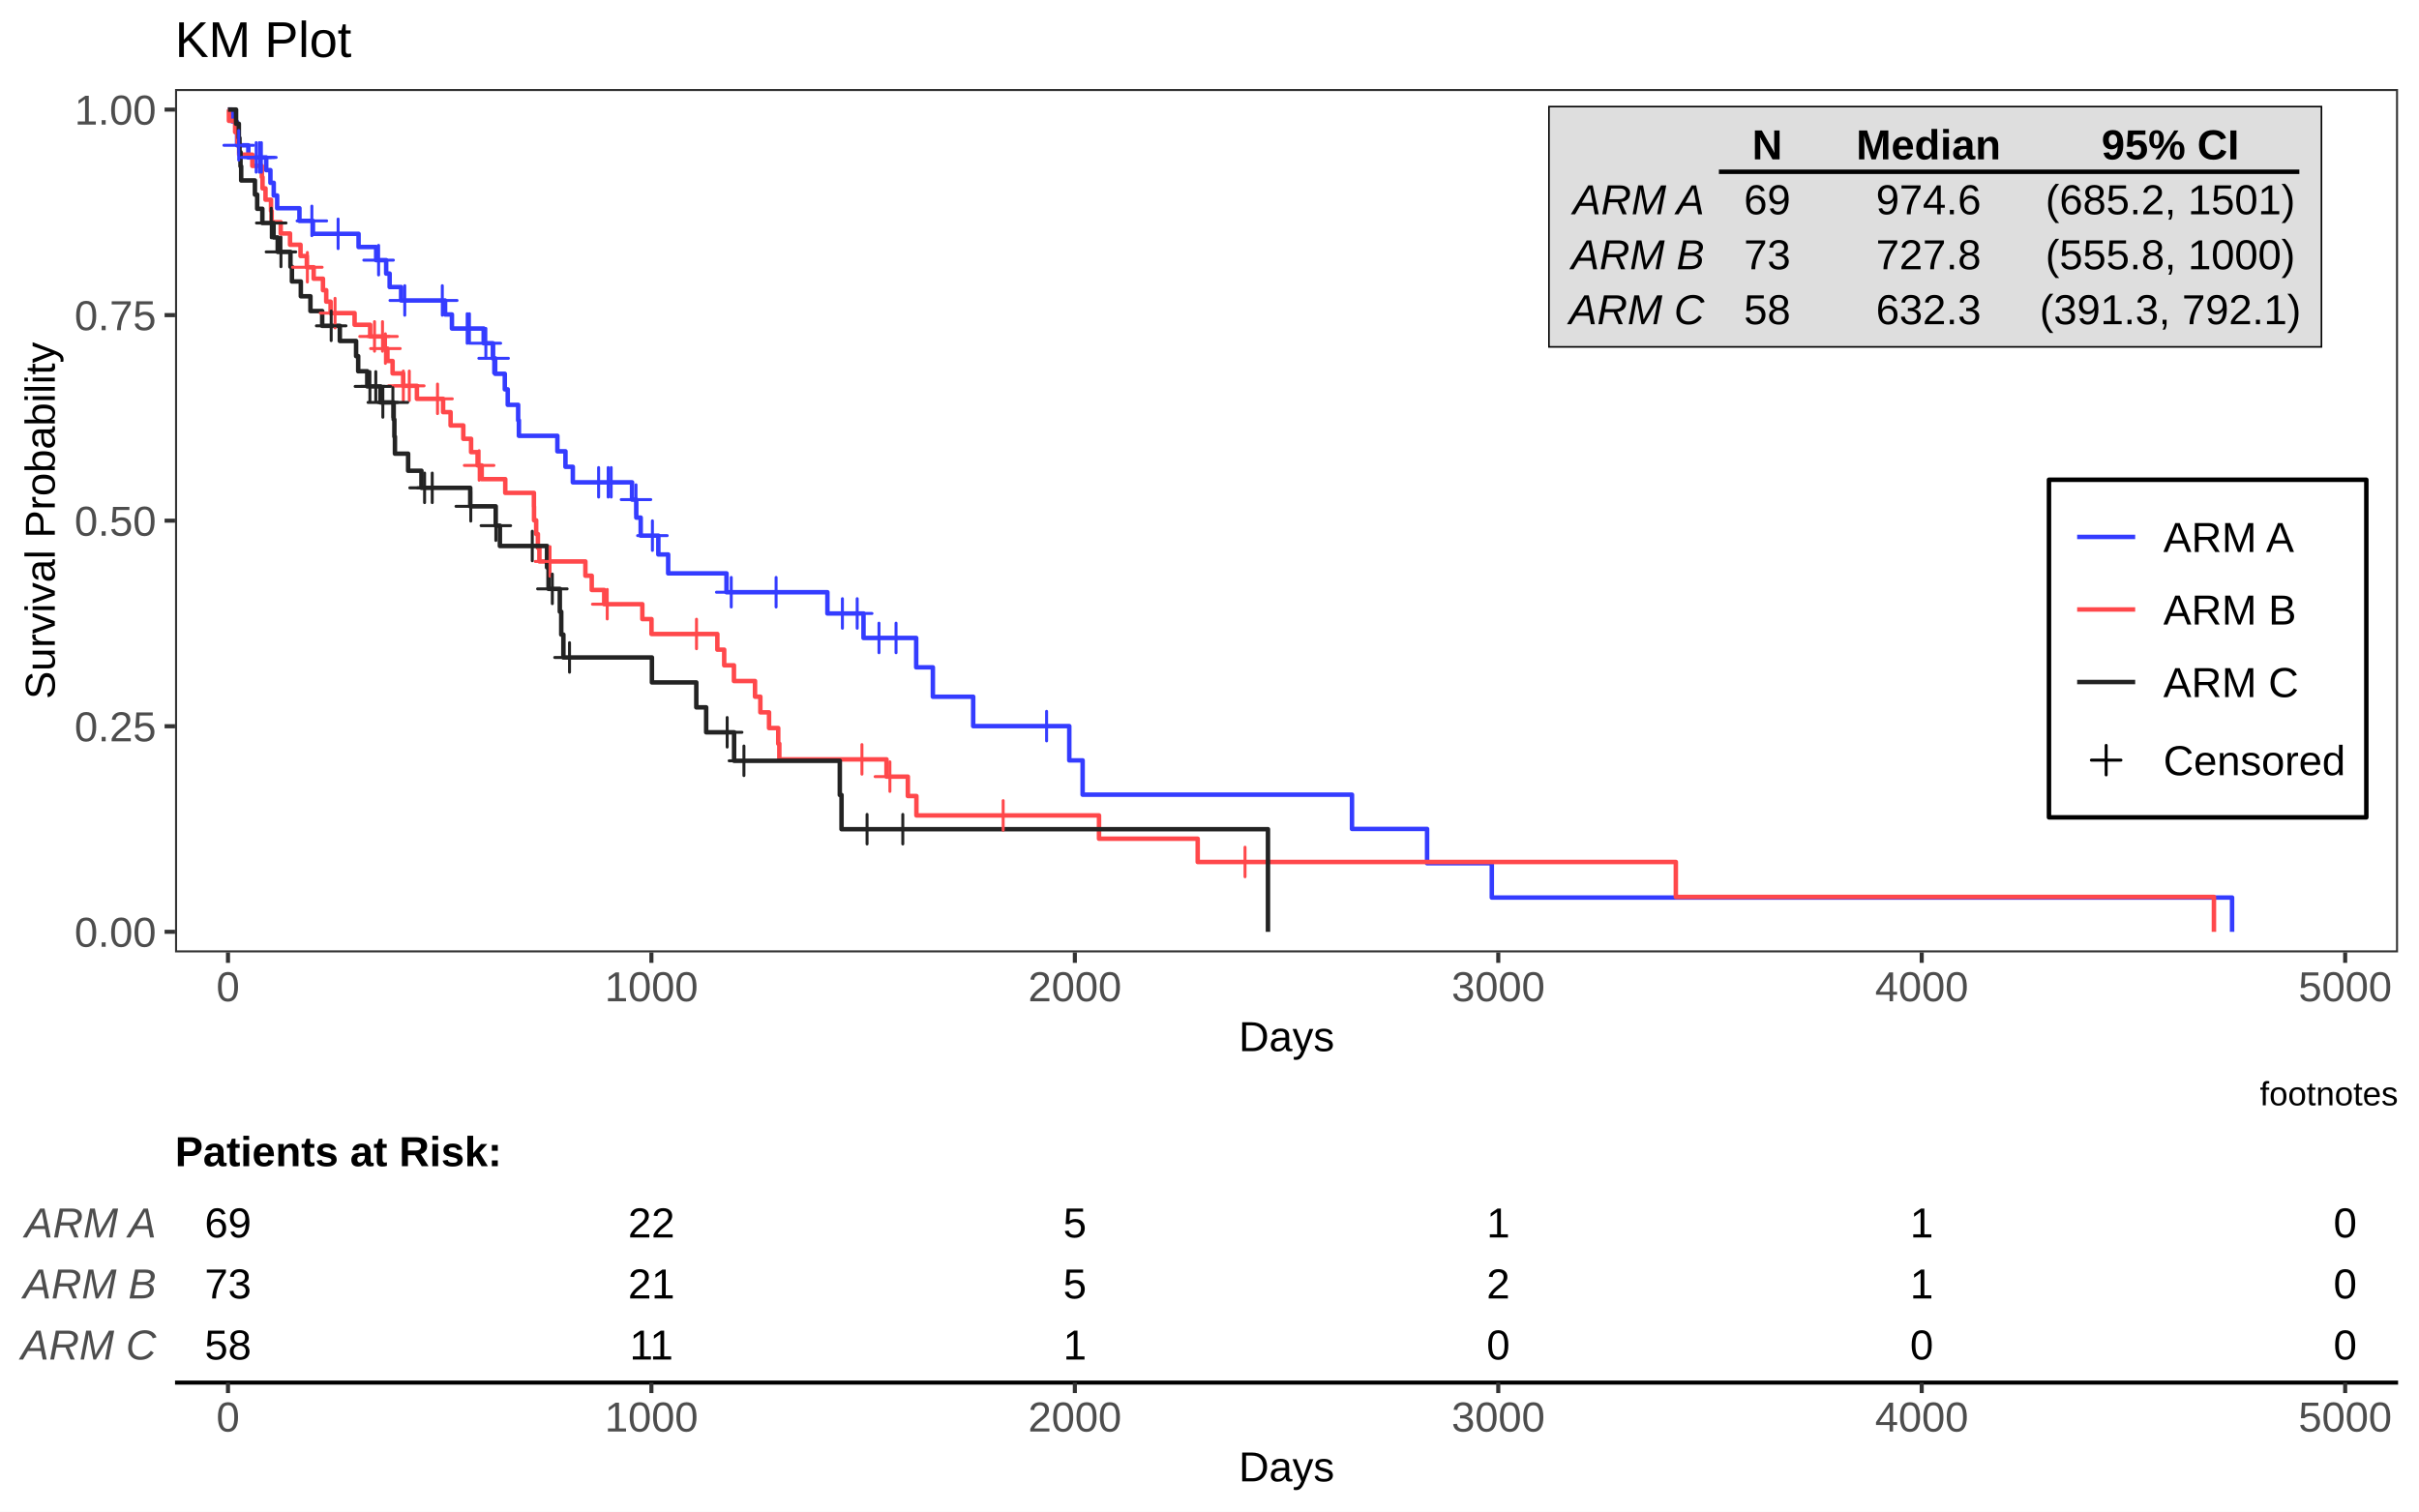
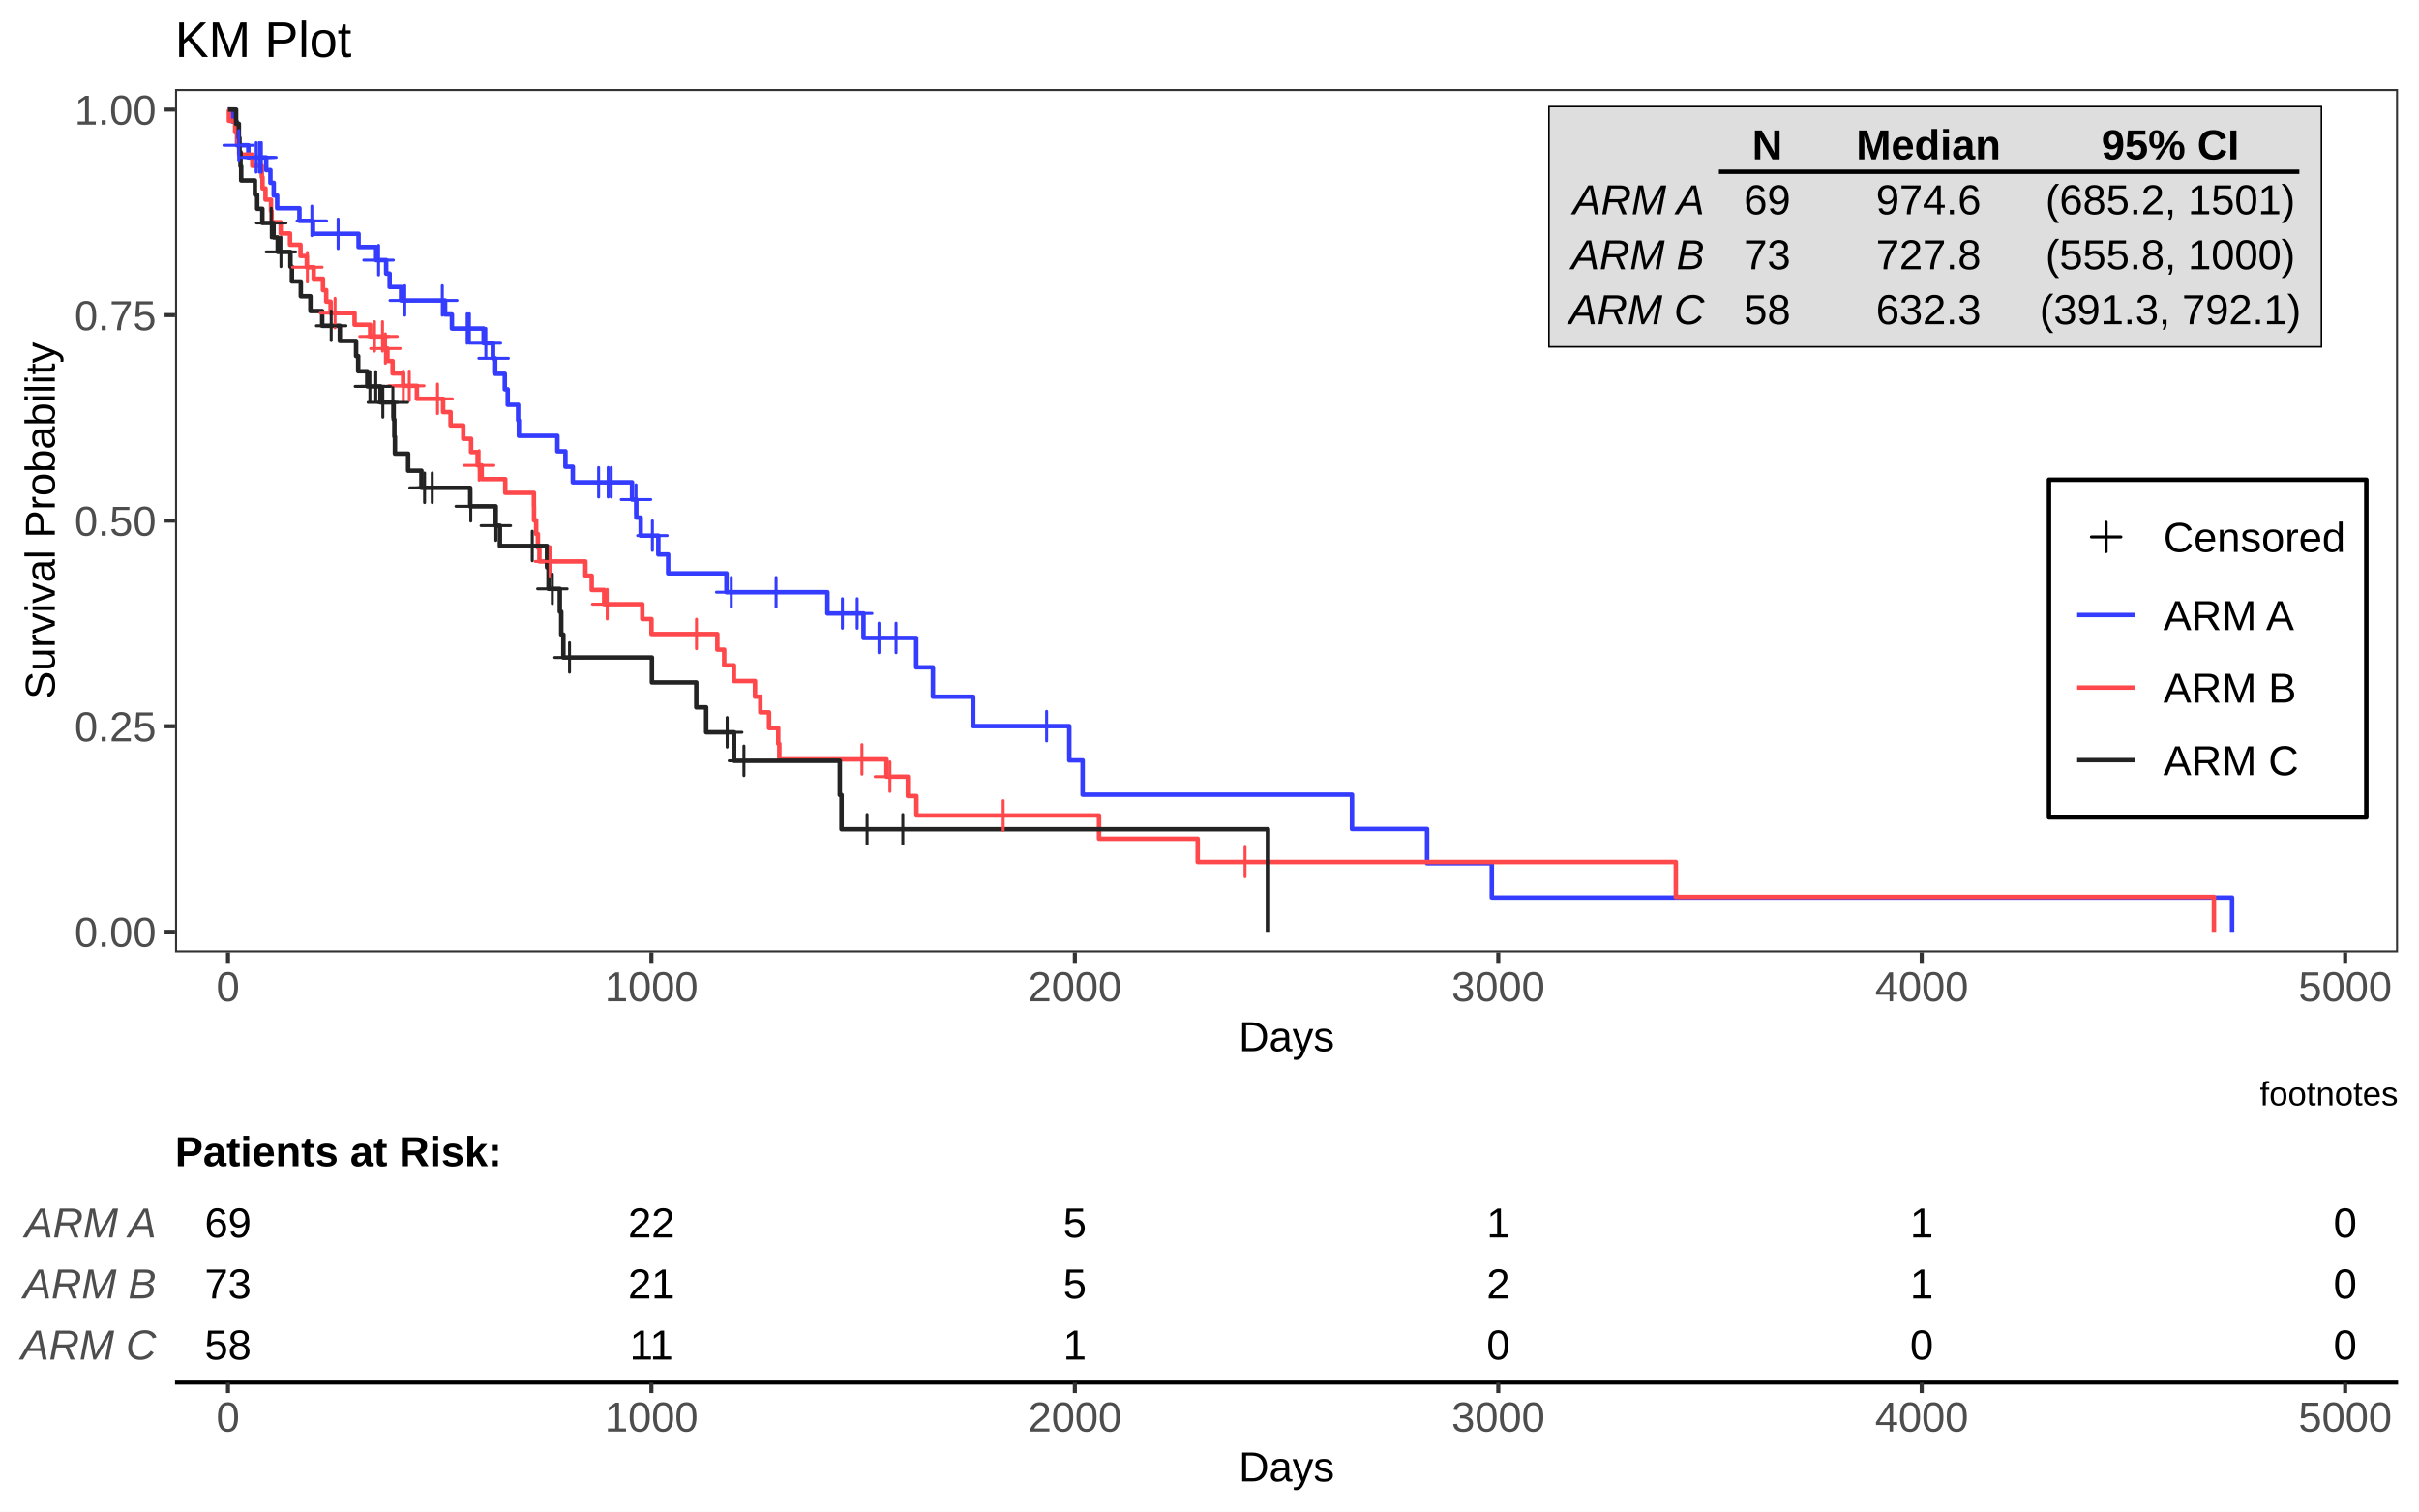
<svg xmlns="http://www.w3.org/2000/svg" class="svglite" width="576.00pt" height="360.00pt" viewBox="0 0 576.00 360.00">
  <defs>
    <style type="text/css">
    .svglite line, .svglite polyline, .svglite polygon, .svglite path, .svglite rect, .svglite circle {
      fill: none;
      stroke: #000000;
      stroke-linecap: round;
      stroke-linejoin: round;
      stroke-miterlimit: 10.00;
    }
    .svglite text {
      white-space: pre;
    }
  </style>
  </defs>
  <rect width="100%" height="100%" style="stroke: none; fill: none;" />
  <defs>
    <clipPath id="cpMC4wMHw1NzYuMDB8MC4wMHwzNjAuMDA=">
      <rect x="0.00" y="0.00" width="576.00" height="360.00" />
    </clipPath>
  </defs>
  <g clip-path="url(#cpMC4wMHw1NzYuMDB8MC4wMHwzNjAuMDA=)">
</g>
  <defs>
    <clipPath id="cpMC4wMHw1NzYuMDB8MC4wMHwyNzAuMDA=">
      <rect x="0.00" y="0.00" width="576.00" height="270.00" />
    </clipPath>
  </defs>
  <g clip-path="url(#cpMC4wMHw1NzYuMDB8MC4wMHwyNzAuMDA=)">
    <rect x="0.00" y="0.00" width="576.00" height="270.00" style="stroke-width: 0.97; stroke: #FFFFFF; fill: #FFFFFF;" />
  </g>
  <g clip-path="url(#cpMC4wMHw1NzYuMDB8MC4wMHwzNjAuMDA=)">
</g>
  <defs>
    <clipPath id="cpNDEuNjh8NTcxLjAyfDIxLjIwfDIyNi44Mw==">
      <rect x="41.68" y="21.20" width="529.33" height="205.63" />
    </clipPath>
  </defs>
  <g clip-path="url(#cpNDEuNjh8NTcxLjAyfDIxLjIwfDIyNi44Mw==)">
    <rect x="41.68" y="21.20" width="529.33" height="205.63" style="stroke-width: 0.97; stroke: none; fill: #FFFFFF;" />
    <polyline points="54.29,26.10 55.33,26.10 55.33,28.93 56.36,28.93 56.36,31.77 56.46,31.77 56.46,34.61 56.84,34.61 56.84,34.61 59.13,34.61 59.13,37.49 61.00,37.49 61.00,37.49 61.74,37.49 61.74,37.49 62.24,37.49 62.24,37.49 63.39,37.49 63.39,40.52 64.39,40.52 64.39,43.54 65.18,43.54 65.18,46.56 66.00,46.56 66.00,49.59 71.30,49.59 71.30,52.61 74.26,52.61 74.26,52.61 74.51,52.61 74.51,55.69 80.51,55.69 80.51,55.69 85.38,55.69 85.38,58.83 89.57,58.83 89.57,61.96 90.15,61.96 90.15,61.96 91.95,61.96 91.95,65.16 92.78,65.16 92.78,68.36 95.51,68.36 95.51,71.56 96.38,71.56 96.38,71.56 105.32,71.56 105.32,71.56 105.98,71.56 105.98,74.90 107.61,74.90 107.61,78.24 111.24,78.24 111.24,78.24 111.78,78.24 111.78,78.24 115.17,78.24 115.17,81.75 115.69,81.75 115.69,81.75 117.36,81.75 117.36,85.34 117.54,85.34 117.54,85.34 117.91,85.34 117.91,89.03 120.20,89.03 120.20,92.73 120.90,92.73 120.90,96.42 123.38,96.42 123.38,100.11 123.56,100.11 123.56,103.80 132.72,103.80 132.72,107.49 134.64,107.49 134.64,111.18 136.40,111.18 136.40,114.88 142.54,114.88 142.54,114.88 144.82,114.88 144.82,114.88 145.53,114.88 145.53,114.88 150.50,114.88 150.50,118.99 151.44,118.99 151.44,118.99 151.51,118.99 151.51,123.28 152.56,123.28 152.56,127.57 155.35,127.57 155.35,127.57 156.76,127.57 156.76,132.06 159.10,132.06 159.10,136.56 172.99,136.56 172.99,141.05 174.12,141.05 174.12,141.05 184.80,141.05 184.80,141.05 197.02,141.05 197.02,146.11 200.59,146.11 200.59,146.11 204.11,146.11 204.11,146.11 205.61,146.11 205.61,151.94 209.30,151.94 209.30,151.94 213.36,151.94 213.36,151.94 218.16,151.94 218.16,158.94 222.13,158.94 222.13,165.94 231.73,165.94 231.73,172.94 249.21,172.94 249.21,172.94 254.61,172.94 254.61,181.10 257.79,181.10 257.79,189.27 321.93,189.27 321.93,197.43 339.81,197.43 339.81,205.60 355.22,205.60 355.22,213.77 531.49,213.77 531.49,221.93 " style="stroke-width: 1.07; stroke: #343CFF; stroke-linecap: butt;" />
    <polyline points="54.29,26.10 54.51,26.10 54.51,28.78 55.99,28.78 55.99,31.46 56.56,31.46 56.56,34.14 56.94,34.14 56.94,36.83 60.08,36.83 60.08,39.51 62.35,39.51 62.35,42.19 62.51,42.19 62.51,44.87 63.22,44.87 63.22,47.56 64.53,47.56 64.53,50.24 64.68,50.24 64.68,52.92 66.84,52.92 66.84,55.61 69.06,55.61 69.06,58.29 71.56,58.29 71.56,60.97 73.06,60.97 73.06,63.65 73.19,63.65 73.19,63.65 74.69,63.65 74.69,66.38 76.90,66.38 76.90,69.11 77.68,69.11 77.68,71.84 78.72,71.84 78.72,74.57 79.78,74.57 79.78,74.57 84.43,74.57 84.43,77.35 88.14,77.35 88.14,80.13 89.18,80.13 89.18,80.13 91.08,80.13 91.08,80.13 91.63,80.13 91.63,83.02 91.77,83.02 91.77,83.02 92.25,83.02 92.25,85.98 93.48,85.98 93.48,88.93 96.00,88.93 96.00,91.89 96.04,91.89 96.04,91.89 97.46,91.89 97.46,91.89 99.27,91.89 99.27,94.99 104.18,94.99 104.18,94.99 105.51,94.99 105.51,98.16 107.29,98.16 107.29,101.33 110.32,101.33 110.32,104.51 112.17,104.51 112.17,107.68 113.72,107.68 113.72,110.85 114.09,110.85 114.09,110.85 114.70,110.85 114.70,114.12 120.31,114.12 120.31,117.39 127.13,117.39 127.13,120.66 127.16,120.66 127.16,123.92 127.67,123.92 127.67,127.19 128.08,127.19 128.08,130.46 128.44,130.46 128.44,133.72 130.97,133.72 130.97,133.72 139.39,133.72 139.39,137.12 140.90,137.12 140.90,140.51 143.87,140.51 143.87,143.90 144.59,143.90 144.59,143.90 152.95,143.90 152.95,147.45 155.13,147.45 155.13,151.00 165.85,151.00 165.85,151.00 170.81,151.00 170.81,154.73 172.44,154.73 172.44,158.46 174.76,158.46 174.76,162.20 179.78,162.20 179.78,165.93 181.05,165.93 181.05,169.66 183.12,169.66 183.12,173.40 185.31,173.40 185.31,177.13 185.57,177.13 185.57,180.86 205.24,180.86 205.24,180.86 211.09,180.86 211.09,184.97 211.90,184.97 211.90,184.97 216.17,184.97 216.17,189.59 218.21,189.59 218.21,194.21 238.87,194.21 238.87,194.21 261.69,194.21 261.69,199.76 285.19,199.76 285.19,205.30 296.46,205.30 296.46,205.30 399.04,205.30 399.04,213.62 527.17,213.62 527.17,221.93 " style="stroke-width: 1.07; stroke: #FF484B; stroke-linecap: butt;" />
    <polyline points="54.29,26.10 56.21,26.10 56.21,29.47 56.87,29.47 56.87,32.85 57.02,32.85 57.02,36.22 57.27,36.22 57.27,39.60 57.43,39.60 57.43,42.98 60.70,42.98 60.70,46.35 61.24,46.35 61.24,49.73 62.47,49.73 62.47,53.11 64.59,53.11 64.59,53.11 65.14,53.11 65.14,56.55 66.13,56.55 66.13,60.00 66.90,60.00 66.90,60.00 69.16,60.00 69.16,63.52 69.51,63.52 69.51,67.04 71.63,67.04 71.63,70.56 73.92,70.56 73.92,74.08 76.72,74.08 76.72,77.60 78.86,77.60 78.86,77.60 80.92,77.60 80.92,81.21 84.79,81.21 84.79,84.82 85.29,84.82 85.29,88.42 87.45,88.42 87.45,92.03 88.08,92.03 88.08,92.03 89.48,92.03 89.48,92.03 90.61,92.03 90.61,95.85 91.16,95.85 91.16,95.85 93.55,95.85 93.55,95.85 93.74,95.85 93.74,99.92 93.91,99.92 93.91,103.99 94.04,103.99 94.04,108.05 97.18,108.05 97.18,112.12 100.35,112.12 100.35,116.19 101.10,116.19 101.10,116.19 102.92,116.19 102.92,116.19 111.97,116.19 111.97,120.59 112.10,120.59 112.10,120.59 118.04,120.59 118.04,125.20 118.07,125.20 118.07,125.20 119.03,125.20 119.03,130.04 126.74,130.04 126.74,130.04 130.26,130.04 130.26,135.14 130.62,135.14 130.62,140.25 131.52,140.25 131.52,140.25 133.30,140.25 133.30,145.69 133.64,145.69 133.64,151.14 134.15,151.14 134.15,156.59 135.61,156.59 135.61,156.59 155.23,156.59 155.23,162.53 165.80,162.53 165.80,168.47 168.15,168.47 168.15,174.41 173.15,174.41 173.15,174.41 174.80,174.41 174.80,181.20 177.14,181.20 177.14,181.20 199.97,181.20 199.97,189.34 200.38,189.34 200.38,197.49 206.46,197.49 206.46,197.49 214.97,197.49 214.97,197.49 301.92,197.49 301.92,221.93 " style="stroke-width: 1.07; stroke: #232323; stroke-linecap: butt;" />
    <line x1="53.32" y1="34.61" x2="60.36" y2="34.61" style="stroke-width: 0.71; stroke: #343CFF;" />
    <line x1="56.84" y1="38.13" x2="56.84" y2="31.09" style="stroke-width: 0.71; stroke: #343CFF;" />
    <line x1="57.48" y1="37.49" x2="64.52" y2="37.49" style="stroke-width: 0.71; stroke: #343CFF;" />
    <line x1="61.00" y1="41.01" x2="61.00" y2="33.97" style="stroke-width: 0.71; stroke: #343CFF;" />
    <line x1="58.22" y1="37.49" x2="65.26" y2="37.49" style="stroke-width: 0.71; stroke: #343CFF;" />
    <line x1="61.74" y1="41.01" x2="61.74" y2="33.97" style="stroke-width: 0.71; stroke: #343CFF;" />
    <line x1="58.73" y1="37.49" x2="65.76" y2="37.49" style="stroke-width: 0.71; stroke: #343CFF;" />
    <line x1="62.24" y1="41.01" x2="62.24" y2="33.97" style="stroke-width: 0.71; stroke: #343CFF;" />
    <line x1="70.74" y1="52.61" x2="77.78" y2="52.61" style="stroke-width: 0.71; stroke: #343CFF;" />
    <line x1="74.26" y1="56.13" x2="74.26" y2="49.09" style="stroke-width: 0.71; stroke: #343CFF;" />
    <line x1="76.99" y1="55.69" x2="84.03" y2="55.69" style="stroke-width: 0.71; stroke: #343CFF;" />
    <line x1="80.51" y1="59.21" x2="80.51" y2="52.17" style="stroke-width: 0.71; stroke: #343CFF;" />
    <line x1="86.63" y1="61.96" x2="93.67" y2="61.96" style="stroke-width: 0.71; stroke: #343CFF;" />
    <line x1="90.15" y1="65.48" x2="90.15" y2="58.44" style="stroke-width: 0.71; stroke: #343CFF;" />
    <line x1="92.86" y1="71.56" x2="99.90" y2="71.56" style="stroke-width: 0.71; stroke: #343CFF;" />
    <line x1="96.38" y1="75.08" x2="96.38" y2="68.04" style="stroke-width: 0.71; stroke: #343CFF;" />
    <line x1="101.80" y1="71.56" x2="108.83" y2="71.56" style="stroke-width: 0.71; stroke: #343CFF;" />
    <line x1="105.32" y1="75.08" x2="105.32" y2="68.04" style="stroke-width: 0.71; stroke: #343CFF;" />
    <line x1="107.72" y1="78.24" x2="114.76" y2="78.24" style="stroke-width: 0.71; stroke: #343CFF;" />
    <line x1="111.24" y1="81.76" x2="111.24" y2="74.72" style="stroke-width: 0.71; stroke: #343CFF;" />
    <line x1="108.26" y1="78.24" x2="115.30" y2="78.24" style="stroke-width: 0.71; stroke: #343CFF;" />
    <line x1="111.78" y1="81.76" x2="111.78" y2="74.72" style="stroke-width: 0.71; stroke: #343CFF;" />
    <line x1="112.17" y1="81.75" x2="119.21" y2="81.75" style="stroke-width: 0.71; stroke: #343CFF;" />
    <line x1="115.69" y1="85.27" x2="115.69" y2="78.23" style="stroke-width: 0.71; stroke: #343CFF;" />
    <line x1="114.02" y1="85.34" x2="121.06" y2="85.34" style="stroke-width: 0.71; stroke: #343CFF;" />
    <line x1="117.54" y1="88.86" x2="117.54" y2="81.82" style="stroke-width: 0.71; stroke: #343CFF;" />
    <line x1="139.02" y1="114.88" x2="146.05" y2="114.88" style="stroke-width: 0.71; stroke: #343CFF;" />
    <line x1="142.54" y1="118.39" x2="142.54" y2="111.36" style="stroke-width: 0.71; stroke: #343CFF;" />
    <line x1="141.30" y1="114.88" x2="148.34" y2="114.88" style="stroke-width: 0.71; stroke: #343CFF;" />
    <line x1="144.82" y1="118.39" x2="144.82" y2="111.36" style="stroke-width: 0.71; stroke: #343CFF;" />
    <line x1="142.01" y1="114.88" x2="149.04" y2="114.88" style="stroke-width: 0.71; stroke: #343CFF;" />
    <line x1="145.53" y1="118.39" x2="145.53" y2="111.36" style="stroke-width: 0.71; stroke: #343CFF;" />
    <line x1="147.92" y1="118.99" x2="154.96" y2="118.99" style="stroke-width: 0.71; stroke: #343CFF;" />
    <line x1="151.44" y1="122.51" x2="151.44" y2="115.47" style="stroke-width: 0.71; stroke: #343CFF;" />
    <line x1="151.83" y1="127.57" x2="158.87" y2="127.57" style="stroke-width: 0.71; stroke: #343CFF;" />
    <line x1="155.35" y1="131.09" x2="155.35" y2="124.05" style="stroke-width: 0.71; stroke: #343CFF;" />
    <line x1="170.60" y1="141.05" x2="177.64" y2="141.05" style="stroke-width: 0.71; stroke: #343CFF;" />
    <line x1="174.12" y1="144.57" x2="174.12" y2="137.53" style="stroke-width: 0.71; stroke: #343CFF;" />
    <line x1="181.28" y1="141.05" x2="188.32" y2="141.05" style="stroke-width: 0.71; stroke: #343CFF;" />
    <line x1="184.80" y1="144.57" x2="184.80" y2="137.53" style="stroke-width: 0.71; stroke: #343CFF;" />
    <line x1="197.07" y1="146.11" x2="204.11" y2="146.11" style="stroke-width: 0.71; stroke: #343CFF;" />
    <line x1="200.59" y1="149.63" x2="200.59" y2="142.59" style="stroke-width: 0.71; stroke: #343CFF;" />
    <line x1="200.59" y1="146.11" x2="207.63" y2="146.11" style="stroke-width: 0.71; stroke: #343CFF;" />
    <line x1="204.11" y1="149.63" x2="204.11" y2="142.59" style="stroke-width: 0.71; stroke: #343CFF;" />
    <line x1="205.78" y1="151.94" x2="212.82" y2="151.94" style="stroke-width: 0.71; stroke: #343CFF;" />
    <line x1="209.30" y1="155.46" x2="209.30" y2="148.42" style="stroke-width: 0.71; stroke: #343CFF;" />
    <line x1="209.84" y1="151.94" x2="216.88" y2="151.94" style="stroke-width: 0.71; stroke: #343CFF;" />
    <line x1="213.36" y1="155.46" x2="213.36" y2="148.42" style="stroke-width: 0.71; stroke: #343CFF;" />
    <line x1="245.69" y1="172.94" x2="252.73" y2="172.94" style="stroke-width: 0.71; stroke: #343CFF;" />
    <line x1="249.21" y1="176.46" x2="249.21" y2="169.42" style="stroke-width: 0.71; stroke: #343CFF;" />
    <line x1="69.67" y1="63.65" x2="76.70" y2="63.65" style="stroke-width: 0.71; stroke: #FF484B;" />
    <line x1="73.19" y1="67.17" x2="73.19" y2="60.13" style="stroke-width: 0.71; stroke: #FF484B;" />
    <line x1="76.26" y1="74.57" x2="83.30" y2="74.57" style="stroke-width: 0.71; stroke: #FF484B;" />
    <line x1="79.78" y1="78.09" x2="79.78" y2="71.05" style="stroke-width: 0.71; stroke: #FF484B;" />
    <line x1="85.66" y1="80.13" x2="92.69" y2="80.13" style="stroke-width: 0.71; stroke: #FF484B;" />
    <line x1="89.18" y1="83.65" x2="89.18" y2="76.61" style="stroke-width: 0.71; stroke: #FF484B;" />
    <line x1="87.56" y1="80.13" x2="94.60" y2="80.13" style="stroke-width: 0.71; stroke: #FF484B;" />
    <line x1="91.08" y1="83.65" x2="91.08" y2="76.61" style="stroke-width: 0.71; stroke: #FF484B;" />
    <line x1="88.25" y1="83.02" x2="95.29" y2="83.02" style="stroke-width: 0.71; stroke: #FF484B;" />
    <line x1="91.77" y1="86.54" x2="91.77" y2="79.50" style="stroke-width: 0.71; stroke: #FF484B;" />
    <line x1="92.52" y1="91.89" x2="99.56" y2="91.89" style="stroke-width: 0.71; stroke: #FF484B;" />
    <line x1="96.04" y1="95.41" x2="96.04" y2="88.37" style="stroke-width: 0.71; stroke: #FF484B;" />
    <line x1="93.94" y1="91.89" x2="100.98" y2="91.89" style="stroke-width: 0.71; stroke: #FF484B;" />
    <line x1="97.46" y1="95.41" x2="97.46" y2="88.37" style="stroke-width: 0.71; stroke: #FF484B;" />
    <line x1="100.66" y1="94.99" x2="107.70" y2="94.99" style="stroke-width: 0.71; stroke: #FF484B;" />
    <line x1="104.18" y1="98.51" x2="104.18" y2="91.47" style="stroke-width: 0.71; stroke: #FF484B;" />
    <line x1="110.57" y1="110.85" x2="117.61" y2="110.85" style="stroke-width: 0.71; stroke: #FF484B;" />
    <line x1="114.09" y1="114.37" x2="114.09" y2="107.34" style="stroke-width: 0.71; stroke: #FF484B;" />
    <line x1="127.45" y1="133.72" x2="134.49" y2="133.72" style="stroke-width: 0.71; stroke: #FF484B;" />
    <line x1="130.97" y1="137.24" x2="130.97" y2="130.20" style="stroke-width: 0.71; stroke: #FF484B;" />
    <line x1="141.07" y1="143.90" x2="148.11" y2="143.90" style="stroke-width: 0.71; stroke: #FF484B;" />
    <line x1="144.59" y1="147.42" x2="144.59" y2="140.38" style="stroke-width: 0.71; stroke: #FF484B;" />
    <line x1="162.33" y1="151.00" x2="169.37" y2="151.00" style="stroke-width: 0.71; stroke: #FF484B;" />
    <line x1="165.85" y1="154.51" x2="165.85" y2="147.48" style="stroke-width: 0.71; stroke: #FF484B;" />
    <line x1="201.72" y1="180.86" x2="208.76" y2="180.86" style="stroke-width: 0.71; stroke: #FF484B;" />
    <line x1="205.24" y1="184.38" x2="205.24" y2="177.34" style="stroke-width: 0.71; stroke: #FF484B;" />
    <line x1="208.38" y1="184.97" x2="215.42" y2="184.97" style="stroke-width: 0.71; stroke: #FF484B;" />
    <line x1="211.90" y1="188.49" x2="211.90" y2="181.45" style="stroke-width: 0.71; stroke: #FF484B;" />
    <line x1="235.35" y1="194.21" x2="242.39" y2="194.21" style="stroke-width: 0.71; stroke: #FF484B;" />
    <line x1="238.87" y1="197.73" x2="238.87" y2="190.69" style="stroke-width: 0.71; stroke: #FF484B;" />
    <line x1="292.94" y1="205.30" x2="299.98" y2="205.30" style="stroke-width: 0.71; stroke: #FF484B;" />
    <line x1="296.46" y1="208.82" x2="296.46" y2="201.78" style="stroke-width: 0.71; stroke: #FF484B;" />
    <line x1="61.07" y1="53.11" x2="68.11" y2="53.11" style="stroke-width: 0.71; stroke: #232323;" />
    <line x1="64.59" y1="56.63" x2="64.59" y2="49.59" style="stroke-width: 0.71; stroke: #232323;" />
    <line x1="63.38" y1="60.00" x2="70.42" y2="60.00" style="stroke-width: 0.71; stroke: #232323;" />
    <line x1="66.90" y1="63.52" x2="66.90" y2="56.48" style="stroke-width: 0.71; stroke: #232323;" />
    <line x1="75.34" y1="77.60" x2="82.38" y2="77.60" style="stroke-width: 0.71; stroke: #232323;" />
    <line x1="78.86" y1="81.12" x2="78.86" y2="74.08" style="stroke-width: 0.71; stroke: #232323;" />
    <line x1="84.56" y1="92.03" x2="91.60" y2="92.03" style="stroke-width: 0.71; stroke: #232323;" />
    <line x1="88.08" y1="95.55" x2="88.08" y2="88.51" style="stroke-width: 0.71; stroke: #232323;" />
    <line x1="85.96" y1="92.03" x2="93.00" y2="92.03" style="stroke-width: 0.71; stroke: #232323;" />
    <line x1="89.48" y1="95.55" x2="89.48" y2="88.51" style="stroke-width: 0.71; stroke: #232323;" />
    <line x1="87.64" y1="95.85" x2="94.68" y2="95.85" style="stroke-width: 0.71; stroke: #232323;" />
    <line x1="91.16" y1="99.37" x2="91.16" y2="92.33" style="stroke-width: 0.71; stroke: #232323;" />
    <line x1="90.03" y1="95.85" x2="97.07" y2="95.85" style="stroke-width: 0.71; stroke: #232323;" />
    <line x1="93.55" y1="99.37" x2="93.55" y2="92.33" style="stroke-width: 0.71; stroke: #232323;" />
    <line x1="97.58" y1="116.19" x2="104.62" y2="116.19" style="stroke-width: 0.71; stroke: #232323;" />
    <line x1="101.10" y1="119.71" x2="101.10" y2="112.67" style="stroke-width: 0.71; stroke: #232323;" />
    <line x1="99.40" y1="116.19" x2="106.44" y2="116.19" style="stroke-width: 0.71; stroke: #232323;" />
    <line x1="102.92" y1="119.71" x2="102.92" y2="112.67" style="stroke-width: 0.71; stroke: #232323;" />
    <line x1="108.58" y1="120.59" x2="115.62" y2="120.59" style="stroke-width: 0.71; stroke: #232323;" />
    <line x1="112.10" y1="124.11" x2="112.10" y2="117.08" style="stroke-width: 0.71; stroke: #232323;" />
    <line x1="114.55" y1="125.20" x2="121.59" y2="125.20" style="stroke-width: 0.71; stroke: #232323;" />
    <line x1="118.07" y1="128.72" x2="118.07" y2="121.68" style="stroke-width: 0.71; stroke: #232323;" />
    <line x1="123.22" y1="130.04" x2="130.26" y2="130.04" style="stroke-width: 0.71; stroke: #232323;" />
    <line x1="126.74" y1="133.56" x2="126.74" y2="126.52" style="stroke-width: 0.71; stroke: #232323;" />
    <line x1="128.01" y1="140.25" x2="135.04" y2="140.25" style="stroke-width: 0.71; stroke: #232323;" />
    <line x1="131.52" y1="143.77" x2="131.52" y2="136.73" style="stroke-width: 0.71; stroke: #232323;" />
    <line x1="132.09" y1="156.59" x2="139.13" y2="156.59" style="stroke-width: 0.71; stroke: #232323;" />
    <line x1="135.61" y1="160.10" x2="135.61" y2="153.07" style="stroke-width: 0.71; stroke: #232323;" />
    <line x1="169.63" y1="174.41" x2="176.67" y2="174.41" style="stroke-width: 0.71; stroke: #232323;" />
    <line x1="173.15" y1="177.93" x2="173.15" y2="170.89" style="stroke-width: 0.71; stroke: #232323;" />
    <line x1="173.62" y1="181.20" x2="180.66" y2="181.20" style="stroke-width: 0.71; stroke: #232323;" />
    <line x1="177.14" y1="184.72" x2="177.14" y2="177.68" style="stroke-width: 0.71; stroke: #232323;" />
    <line x1="202.94" y1="197.49" x2="209.97" y2="197.49" style="stroke-width: 0.71; stroke: #232323;" />
    <line x1="206.46" y1="201.01" x2="206.46" y2="193.97" style="stroke-width: 0.71; stroke: #232323;" />
    <line x1="211.45" y1="197.49" x2="218.49" y2="197.49" style="stroke-width: 0.71; stroke: #232323;" />
    <line x1="214.97" y1="201.01" x2="214.97" y2="193.97" style="stroke-width: 0.71; stroke: #232323;" />
    <rect x="41.68" y="21.20" width="529.33" height="205.63" style="stroke-width: 0.97; stroke: #333333;" />
  </g>
  <g clip-path="url(#cpMC4wMHw1NzYuMDB8MC4wMHwzNjAuMDA=)">
    <text x="37.20" y="225.51" text-anchor="end" style="font-size: 10.00px;fill: #4D4D4D; font-family: &quot;Arial&quot;;" textLength="19.48px" lengthAdjust="spacingAndGlyphs">0.00</text>
    <text x="37.20" y="176.56" text-anchor="end" style="font-size: 10.00px;fill: #4D4D4D; font-family: &quot;Arial&quot;;" textLength="19.48px" lengthAdjust="spacingAndGlyphs">0.25</text>
    <text x="37.20" y="127.60" text-anchor="end" style="font-size: 10.00px;fill: #4D4D4D; font-family: &quot;Arial&quot;;" textLength="19.48px" lengthAdjust="spacingAndGlyphs">0.50</text>
    <text x="37.20" y="78.64" text-anchor="end" style="font-size: 10.00px;fill: #4D4D4D; font-family: &quot;Arial&quot;;" textLength="19.48px" lengthAdjust="spacingAndGlyphs">0.75</text>
    <text x="37.20" y="29.68" text-anchor="end" style="font-size: 10.00px;fill: #4D4D4D; font-family: &quot;Arial&quot;;" textLength="19.48px" lengthAdjust="spacingAndGlyphs">1.00</text>
    <polyline points="39.19,221.93 41.68,221.93 " style="stroke-width: 0.97; stroke: #333333; stroke-linecap: butt;" />
    <polyline points="39.19,172.97 41.68,172.97 " style="stroke-width: 0.97; stroke: #333333; stroke-linecap: butt;" />
    <polyline points="39.19,124.01 41.68,124.01 " style="stroke-width: 0.97; stroke: #333333; stroke-linecap: butt;" />
    <polyline points="39.19,75.05 41.68,75.05 " style="stroke-width: 0.97; stroke: #333333; stroke-linecap: butt;" />
    <polyline points="39.19,26.10 41.68,26.10 " style="stroke-width: 0.97; stroke: #333333; stroke-linecap: butt;" />
    <polyline points="54.29,229.32 54.29,226.83 " style="stroke-width: 0.97; stroke: #333333; stroke-linecap: butt;" />
    <polyline points="155.11,229.32 155.11,226.83 " style="stroke-width: 0.97; stroke: #333333; stroke-linecap: butt;" />
    <polyline points="255.94,229.32 255.94,226.83 " style="stroke-width: 0.97; stroke: #333333; stroke-linecap: butt;" />
    <polyline points="356.76,229.32 356.76,226.83 " style="stroke-width: 0.97; stroke: #333333; stroke-linecap: butt;" />
    <polyline points="457.59,229.32 457.59,226.83 " style="stroke-width: 0.97; stroke: #333333; stroke-linecap: butt;" />
    <polyline points="558.42,229.32 558.42,226.83 " style="stroke-width: 0.97; stroke: #333333; stroke-linecap: butt;" />
    <text x="54.29" y="238.48" text-anchor="middle" style="font-size: 10.00px;fill: #4D4D4D; font-family: &quot;Arial&quot;;" textLength="5.57px" lengthAdjust="spacingAndGlyphs">0</text>
    <text x="155.11" y="238.48" text-anchor="middle" style="font-size: 10.00px;fill: #4D4D4D; font-family: &quot;Arial&quot;;" textLength="22.26px" lengthAdjust="spacingAndGlyphs">1000</text>
    <text x="255.94" y="238.48" text-anchor="middle" style="font-size: 10.00px;fill: #4D4D4D; font-family: &quot;Arial&quot;;" textLength="22.26px" lengthAdjust="spacingAndGlyphs">2000</text>
    <text x="356.76" y="238.48" text-anchor="middle" style="font-size: 10.00px;fill: #4D4D4D; font-family: &quot;Arial&quot;;" textLength="22.26px" lengthAdjust="spacingAndGlyphs">3000</text>
    <text x="457.59" y="238.48" text-anchor="middle" style="font-size: 10.00px;fill: #4D4D4D; font-family: &quot;Arial&quot;;" textLength="22.26px" lengthAdjust="spacingAndGlyphs">4000</text>
    <text x="558.42" y="238.48" text-anchor="middle" style="font-size: 10.00px;fill: #4D4D4D; font-family: &quot;Arial&quot;;" textLength="22.26px" lengthAdjust="spacingAndGlyphs">5000</text>
    <text x="306.35" y="250.35" text-anchor="middle" style="font-size: 10.00px; font-family: &quot;Arial&quot;;" textLength="22.80px" lengthAdjust="spacingAndGlyphs">Days</text>
    <text transform="translate(13.05,124.01) rotate(-90)" text-anchor="middle" style="font-size: 10.00px; font-family: &quot;Arial&quot;;" textLength="85.09px" lengthAdjust="spacingAndGlyphs">Survival Probability</text>
    <rect x="487.89" y="114.26" width="75.57" height="80.41" style="stroke-width: 1.07; fill: #FFFFFF;" />
    <rect x="492.87" y="119.24" width="17.28" height="17.28" style="stroke-width: 0.97; stroke: none; fill: #FFFFFF;" />
-     <line x1="494.60" y1="127.88" x2="508.42" y2="127.88" style="stroke-width: 1.07; stroke: #343CFF; stroke-linecap: butt;" />
-     <rect x="492.87" y="136.52" width="17.28" height="17.28" style="stroke-width: 0.97; stroke: none; fill: #FFFFFF;" />
-     <line x1="494.60" y1="145.16" x2="508.42" y2="145.16" style="stroke-width: 1.07; stroke: #FF484B; stroke-linecap: butt;" />
-     <rect x="492.87" y="153.80" width="17.28" height="17.28" style="stroke-width: 0.97; stroke: none; fill: #FFFFFF;" />
-     <line x1="494.60" y1="162.44" x2="508.42" y2="162.44" style="stroke-width: 1.07; stroke: #232323; stroke-linecap: butt;" />
-     <text x="515.13" y="131.46" style="font-size: 10.00px; font-family: &quot;Arial&quot;;" textLength="31.11px" lengthAdjust="spacingAndGlyphs">ARM A</text>
-     <text x="515.13" y="148.74" style="font-size: 10.00px; font-family: &quot;Arial&quot;;" textLength="31.67px" lengthAdjust="spacingAndGlyphs">ARM B</text>
-     <text x="515.13" y="166.02" style="font-size: 10.00px; font-family: &quot;Arial&quot;;" textLength="32.22px" lengthAdjust="spacingAndGlyphs">ARM C</text>
+     <line x1="497.99" y1="127.88" x2="505.03" y2="127.88" style="stroke-width: 0.71;" />
+     <line x1="501.51" y1="131.40" x2="501.51" y2="124.36" style="stroke-width: 0.71;" />
+     <text x="515.13" y="131.46" style="font-size: 10.00px; font-family: &quot;Arial&quot;;" textLength="43.39px" lengthAdjust="spacingAndGlyphs">Censored</text>
+     <rect x="492.87" y="137.84" width="17.28" height="17.28" style="stroke-width: 0.97; stroke: none; fill: #FFFFFF;" />
+     <line x1="494.60" y1="146.48" x2="508.42" y2="146.48" style="stroke-width: 1.07; stroke: #343CFF; stroke-linecap: butt;" />
+     <rect x="492.87" y="155.12" width="17.28" height="17.28" style="stroke-width: 0.97; stroke: none; fill: #FFFFFF;" />
+     <line x1="494.60" y1="163.76" x2="508.42" y2="163.76" style="stroke-width: 1.07; stroke: #FF484B; stroke-linecap: butt;" />
    <rect x="492.87" y="172.40" width="17.28" height="17.28" style="stroke-width: 0.97; stroke: none; fill: #FFFFFF;" />
-     <line x1="497.99" y1="181.04" x2="505.03" y2="181.04" style="stroke-width: 0.71;" />
-     <line x1="501.51" y1="184.56" x2="501.51" y2="177.53" style="stroke-width: 0.71;" />
-     <text x="515.13" y="184.63" style="font-size: 10.00px; font-family: &quot;Arial&quot;;" textLength="43.39px" lengthAdjust="spacingAndGlyphs">Censored</text>
+     <line x1="494.60" y1="181.04" x2="508.42" y2="181.04" style="stroke-width: 1.07; stroke: #232323; stroke-linecap: butt;" />
+     <text x="515.13" y="150.07" style="font-size: 10.00px; font-family: &quot;Arial&quot;;" textLength="31.11px" lengthAdjust="spacingAndGlyphs">ARM A</text>
+     <text x="515.13" y="167.35" style="font-size: 10.00px; font-family: &quot;Arial&quot;;" textLength="31.67px" lengthAdjust="spacingAndGlyphs">ARM B</text>
+     <text x="515.13" y="184.63" style="font-size: 10.00px; font-family: &quot;Arial&quot;;" textLength="32.22px" lengthAdjust="spacingAndGlyphs">ARM C</text>
    <text x="41.68" y="13.58" style="font-size: 12.00px; font-family: &quot;Arial&quot;;" textLength="42.02px" lengthAdjust="spacingAndGlyphs">KM Plot</text>
    <text x="571.02" y="263.26" text-anchor="end" style="font-size: 8.00px; font-family: &quot;Arial&quot;;" textLength="32.93px" lengthAdjust="spacingAndGlyphs">footnotes</text>
  </g>
  <defs>
    <clipPath id="cpMC4wMHw1NzYuMDB8MjcwLjAwfDM2MC4wMA==">
      <rect x="0.00" y="270.00" width="576.00" height="90.00" />
    </clipPath>
  </defs>
  <g clip-path="url(#cpMC4wMHw1NzYuMDB8MjcwLjAwfDM2MC4wMA==)">
    <rect x="0.00" y="270.00" width="576.00" height="90.00" style="stroke-width: 0.97; stroke: #FFFFFF; fill: #FFFFFF;" />
  </g>
  <g clip-path="url(#cpMC4wMHw1NzYuMDB8MC4wMHwzNjAuMDA=)">
    <rect x="41.68" y="289.33" width="529.33" height="39.97" style="stroke-width: 0.97; stroke: none; fill: #FFFFFF;" />
    <text x="54.29" y="294.73" text-anchor="middle" style="font-size: 10.00px; font-family: &quot;Arial&quot;;" textLength="11.13px" lengthAdjust="spacingAndGlyphs">69</text>
    <text x="54.29" y="309.26" text-anchor="middle" style="font-size: 10.00px; font-family: &quot;Arial&quot;;" textLength="11.13px" lengthAdjust="spacingAndGlyphs">73</text>
    <text x="54.29" y="323.80" text-anchor="middle" style="font-size: 10.00px; font-family: &quot;Arial&quot;;" textLength="11.13px" lengthAdjust="spacingAndGlyphs">58</text>
    <text x="155.11" y="294.73" text-anchor="middle" style="font-size: 10.00px; font-family: &quot;Arial&quot;;" textLength="11.13px" lengthAdjust="spacingAndGlyphs">22</text>
    <text x="155.11" y="309.26" text-anchor="middle" style="font-size: 10.00px; font-family: &quot;Arial&quot;;" textLength="11.13px" lengthAdjust="spacingAndGlyphs">21</text>
    <text x="155.11" y="323.80" text-anchor="middle" style="font-size: 10.00px; font-family: &quot;Arial&quot;;" textLength="10.39px" lengthAdjust="spacingAndGlyphs">11</text>
    <text x="255.94" y="294.73" text-anchor="middle" style="font-size: 10.00px; font-family: &quot;Arial&quot;;" textLength="5.57px" lengthAdjust="spacingAndGlyphs">5</text>
    <text x="255.94" y="309.26" text-anchor="middle" style="font-size: 10.00px; font-family: &quot;Arial&quot;;" textLength="5.57px" lengthAdjust="spacingAndGlyphs">5</text>
    <text x="255.94" y="323.80" text-anchor="middle" style="font-size: 10.00px; font-family: &quot;Arial&quot;;" textLength="5.57px" lengthAdjust="spacingAndGlyphs">1</text>
    <text x="356.76" y="294.73" text-anchor="middle" style="font-size: 10.00px; font-family: &quot;Arial&quot;;" textLength="5.57px" lengthAdjust="spacingAndGlyphs">1</text>
    <text x="356.76" y="309.26" text-anchor="middle" style="font-size: 10.00px; font-family: &quot;Arial&quot;;" textLength="5.57px" lengthAdjust="spacingAndGlyphs">2</text>
    <text x="356.76" y="323.80" text-anchor="middle" style="font-size: 10.00px; font-family: &quot;Arial&quot;;" textLength="5.57px" lengthAdjust="spacingAndGlyphs">0</text>
    <text x="457.59" y="294.73" text-anchor="middle" style="font-size: 10.00px; font-family: &quot;Arial&quot;;" textLength="5.57px" lengthAdjust="spacingAndGlyphs">1</text>
    <text x="457.59" y="309.26" text-anchor="middle" style="font-size: 10.00px; font-family: &quot;Arial&quot;;" textLength="5.57px" lengthAdjust="spacingAndGlyphs">1</text>
    <text x="457.59" y="323.80" text-anchor="middle" style="font-size: 10.00px; font-family: &quot;Arial&quot;;" textLength="5.57px" lengthAdjust="spacingAndGlyphs">0</text>
    <text x="558.42" y="294.73" text-anchor="middle" style="font-size: 10.00px; font-family: &quot;Arial&quot;;" textLength="5.57px" lengthAdjust="spacingAndGlyphs">0</text>
    <text x="558.42" y="309.26" text-anchor="middle" style="font-size: 10.00px; font-family: &quot;Arial&quot;;" textLength="5.57px" lengthAdjust="spacingAndGlyphs">0</text>
    <text x="558.42" y="323.80" text-anchor="middle" style="font-size: 10.00px; font-family: &quot;Arial&quot;;" textLength="5.57px" lengthAdjust="spacingAndGlyphs">0</text>
    <text x="37.20" y="323.80" text-anchor="end" style="font-size: 10.00px; font-style: italic;fill: #4D4D4D; font-family: &quot;Arial&quot;;" textLength="32.22px" lengthAdjust="spacingAndGlyphs">ARM C</text>
    <text x="37.20" y="309.26" text-anchor="end" style="font-size: 10.00px; font-style: italic;fill: #4D4D4D; font-family: &quot;Arial&quot;;" textLength="31.67px" lengthAdjust="spacingAndGlyphs">ARM B</text>
    <text x="37.20" y="294.73" text-anchor="end" style="font-size: 10.00px; font-style: italic;fill: #4D4D4D; font-family: &quot;Arial&quot;;" textLength="31.29px" lengthAdjust="spacingAndGlyphs">ARM A</text>
    <polyline points="41.68,329.30 571.02,329.30 " style="stroke-width: 0.97; stroke-linecap: butt;" />
    <polyline points="54.29,331.79 54.29,329.30 " style="stroke-width: 0.97; stroke: #333333; stroke-linecap: butt;" />
    <polyline points="155.11,331.79 155.11,329.30 " style="stroke-width: 0.97; stroke: #333333; stroke-linecap: butt;" />
    <polyline points="255.94,331.79 255.94,329.30 " style="stroke-width: 0.97; stroke: #333333; stroke-linecap: butt;" />
    <polyline points="356.76,331.79 356.76,329.30 " style="stroke-width: 0.97; stroke: #333333; stroke-linecap: butt;" />
    <polyline points="457.59,331.79 457.59,329.30 " style="stroke-width: 0.97; stroke: #333333; stroke-linecap: butt;" />
    <polyline points="558.42,331.79 558.42,329.30 " style="stroke-width: 0.97; stroke: #333333; stroke-linecap: butt;" />
    <text x="54.29" y="340.95" text-anchor="middle" style="font-size: 10.00px;fill: #4D4D4D; font-family: &quot;Arial&quot;;" textLength="5.57px" lengthAdjust="spacingAndGlyphs">0</text>
    <text x="155.11" y="340.95" text-anchor="middle" style="font-size: 10.00px;fill: #4D4D4D; font-family: &quot;Arial&quot;;" textLength="22.26px" lengthAdjust="spacingAndGlyphs">1000</text>
    <text x="255.94" y="340.95" text-anchor="middle" style="font-size: 10.00px;fill: #4D4D4D; font-family: &quot;Arial&quot;;" textLength="22.26px" lengthAdjust="spacingAndGlyphs">2000</text>
    <text x="356.76" y="340.95" text-anchor="middle" style="font-size: 10.00px;fill: #4D4D4D; font-family: &quot;Arial&quot;;" textLength="22.26px" lengthAdjust="spacingAndGlyphs">3000</text>
    <text x="457.59" y="340.95" text-anchor="middle" style="font-size: 10.00px;fill: #4D4D4D; font-family: &quot;Arial&quot;;" textLength="22.26px" lengthAdjust="spacingAndGlyphs">4000</text>
    <text x="558.42" y="340.95" text-anchor="middle" style="font-size: 10.00px;fill: #4D4D4D; font-family: &quot;Arial&quot;;" textLength="22.26px" lengthAdjust="spacingAndGlyphs">5000</text>
    <text x="306.35" y="352.82" text-anchor="middle" style="font-size: 10.00px; font-family: &quot;Arial&quot;;" textLength="22.80px" lengthAdjust="spacingAndGlyphs">Days</text>
    <text x="41.68" y="277.75" style="font-size: 10.00px; font-weight: bold; font-family: &quot;Arial&quot;;" textLength="77.84px" lengthAdjust="spacingAndGlyphs">Patients at Risk:</text>
  </g>
  <defs>
    <clipPath id="cpMzY4LjY0fDU1Mi45NnwyNS4yMHw4Mi44MA==">
      <rect x="368.64" y="25.20" width="184.32" height="57.60" />
    </clipPath>
  </defs>
  <g clip-path="url(#cpMzY4LjY0fDU1Mi45NnwyNS4yMHw4Mi44MA==)">
    <rect x="368.64" y="25.20" width="184.32" height="57.60" style="stroke-width: 0.75; fill: #000000; fill-opacity: 0.13;" />
  </g>
  <g clip-path="url(#cpMC4wMHw1NzYuMDB8MC4wMHwzNjAuMDA=)">
    <line x1="409.30" y1="40.91" x2="547.51" y2="40.91" style="stroke-width: 1.07; stroke-linecap: butt;" />
    <text x="420.81" y="37.95" text-anchor="middle" style="font-size: 10.00px; font-weight: bold; font-family: &quot;Arial&quot;;" textLength="7.22px" lengthAdjust="spacingAndGlyphs">N</text>
    <text x="420.81" y="51.04" text-anchor="middle" style="font-size: 10.00px; font-family: &quot;Arial&quot;;" textLength="11.13px" lengthAdjust="spacingAndGlyphs">69</text>
    <text x="420.81" y="64.13" text-anchor="middle" style="font-size: 10.00px; font-family: &quot;Arial&quot;;" textLength="11.13px" lengthAdjust="spacingAndGlyphs">73</text>
    <text x="420.81" y="77.22" text-anchor="middle" style="font-size: 10.00px; font-family: &quot;Arial&quot;;" textLength="11.13px" lengthAdjust="spacingAndGlyphs">58</text>
    <text x="459.21" y="37.95" text-anchor="middle" style="font-size: 10.00px; font-weight: bold; font-family: &quot;Arial&quot;;" textLength="34.45px" lengthAdjust="spacingAndGlyphs">Median</text>
    <text x="459.21" y="51.04" text-anchor="middle" style="font-size: 10.00px; font-family: &quot;Arial&quot;;" textLength="25.04px" lengthAdjust="spacingAndGlyphs">974.6</text>
    <text x="459.21" y="64.13" text-anchor="middle" style="font-size: 10.00px; font-family: &quot;Arial&quot;;" textLength="25.04px" lengthAdjust="spacingAndGlyphs">727.8</text>
    <text x="459.21" y="77.22" text-anchor="middle" style="font-size: 10.00px; font-family: &quot;Arial&quot;;" textLength="25.04px" lengthAdjust="spacingAndGlyphs">632.3</text>
    <text x="516.80" y="37.95" text-anchor="middle" style="font-size: 10.00px; font-weight: bold; font-family: &quot;Arial&quot;;" textLength="32.80px" lengthAdjust="spacingAndGlyphs">95% CI</text>
    <text x="516.80" y="51.04" text-anchor="middle" style="font-size: 10.00px; font-family: &quot;Arial&quot;;" textLength="59.53px" lengthAdjust="spacingAndGlyphs">(685.2, 1501)</text>
    <text x="516.80" y="64.13" text-anchor="middle" style="font-size: 10.00px; font-family: &quot;Arial&quot;;" textLength="59.53px" lengthAdjust="spacingAndGlyphs">(555.8, 1000)</text>
    <text x="516.80" y="77.22" text-anchor="middle" style="font-size: 10.00px; font-family: &quot;Arial&quot;;" textLength="62.31px" lengthAdjust="spacingAndGlyphs">(391.3, 792.1)</text>
    <text x="405.84" y="77.22" text-anchor="end" style="font-size: 10.00px; font-style: italic; font-family: &quot;Arial&quot;;" textLength="32.22px" lengthAdjust="spacingAndGlyphs">ARM C</text>
    <text x="405.84" y="64.13" text-anchor="end" style="font-size: 10.00px; font-style: italic; font-family: &quot;Arial&quot;;" textLength="31.67px" lengthAdjust="spacingAndGlyphs">ARM B</text>
    <text x="405.84" y="51.04" text-anchor="end" style="font-size: 10.00px; font-style: italic; font-family: &quot;Arial&quot;;" textLength="31.29px" lengthAdjust="spacingAndGlyphs">ARM A</text>
  </g>
</svg>
